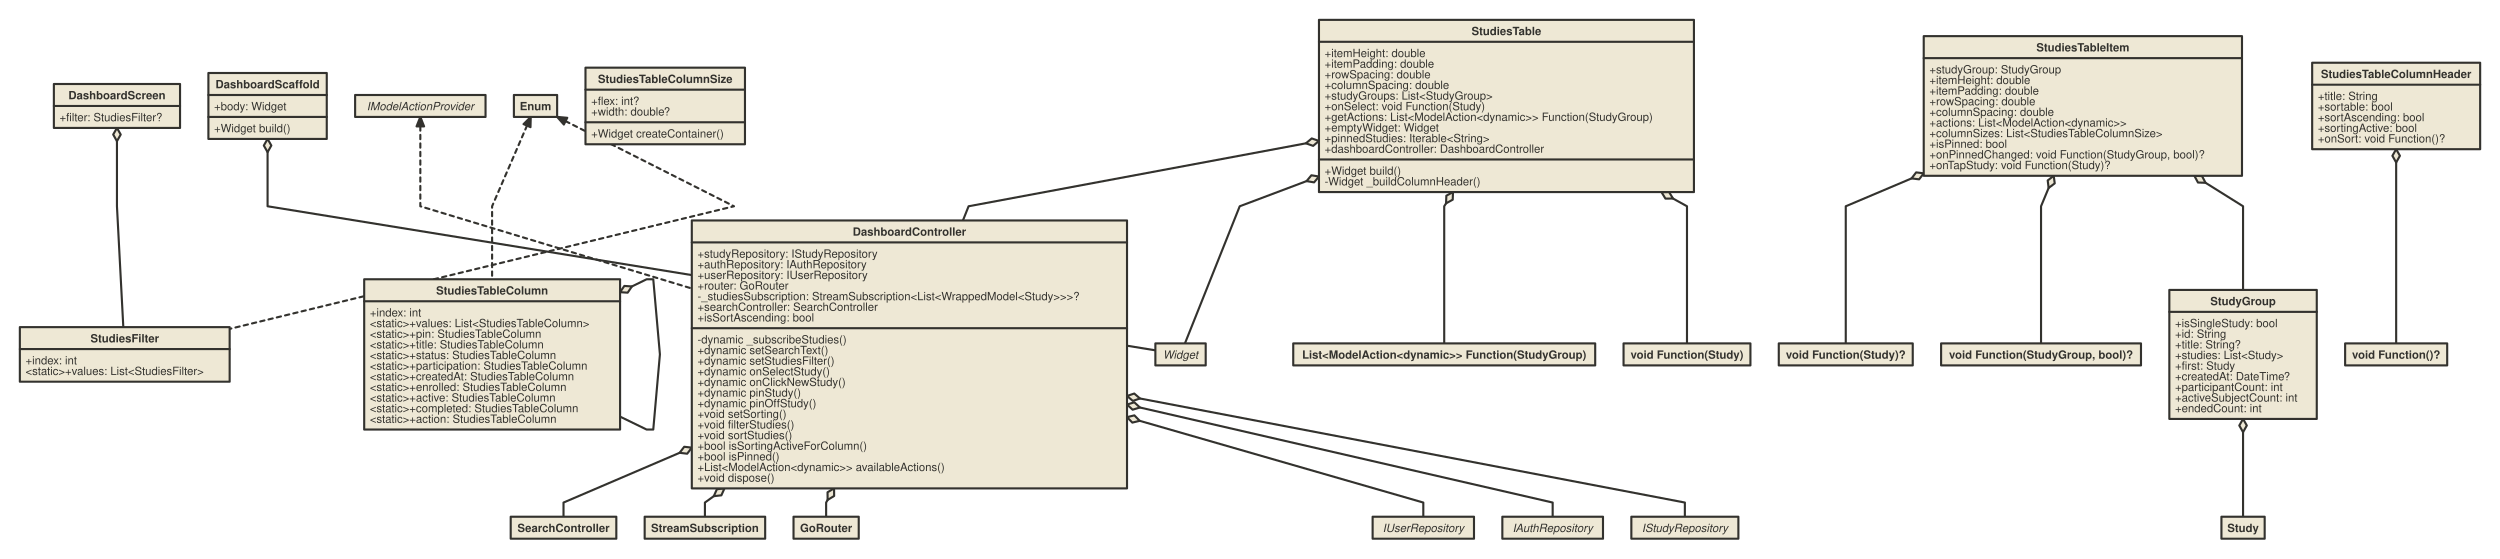
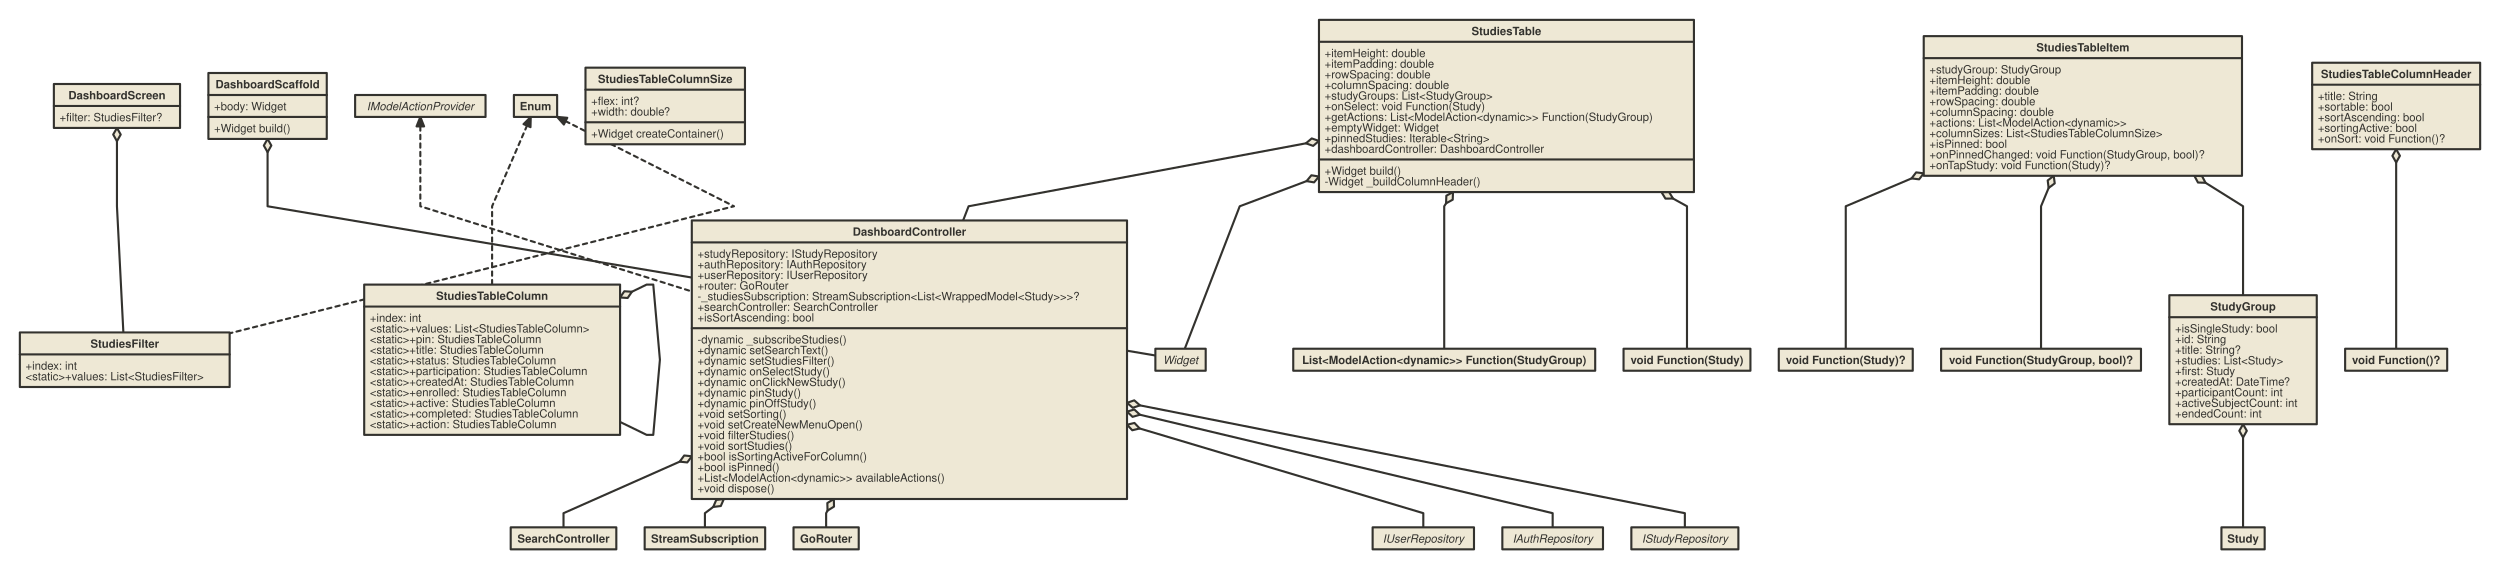
- <svg xmlns="http://www.w3.org/2000/svg" version="1.1" baseProfile="full" width="3527.0" height="788.0" viewbox="0 0 3527 788">
+ <svg xmlns="http://www.w3.org/2000/svg" version="1.1" baseProfile="full" width="3527.0" height="803.0" viewbox="0 0 3527 803">
  <g stroke-width="1.0" text-align="left" font="12pt Helvetica, Arial, sans-serif" font-size="12pt" font-family="Helvetica" font-weight="bold" font-style="normal">
    <g font-family="Helvetica" font-size="12pt" font-weight="bold" font-style="normal" stroke-width="3.0" stroke-linejoin="round" stroke-linecap="round" stroke="#33322E">
      <g stroke="transparent" fill="transparent">
-         <rect x="0.0" y="0.0" height="788.0" width="3527.0" stroke="none" />
+         <rect x="0.0" y="0.0" height="803.0" width="3527.0" stroke="none" />
      </g>
      <g transform="translate(8, 8)" fill="#33322E">
        <g transform="translate(20, 20)" fill="#33322E" font-family="Helvetica" font-size="12pt" font-weight="normal" font-style="normal">
          <g stroke-dasharray="6 6">
-             <path d="M769.9 142.9 L1007.5 263 L296 436.012 L296.0 436.0 " fill="none" />
+             <path d="M769.9 142.9 L1007.5 263 L296 442.22 L296.0 442.2 " fill="none" />
          </g>
          <path d="M772.3 138.2 L769.9 142.9 L767.5 147.7 L758.0 136.9 Z" />
-           <path d="M349.5 186.7 L349.5 263 L1602 466.24 L1602.0 466.2 " fill="none" />
+           <path d="M349.5 186.7 L349.5 263 L1602 473.533 L1602.0 473.5 " fill="none" />
          <g fill="#eee8d5">
            <path d="M354.8 177.3 L349.5 186.7 L344.2 177.3 L349.5 168.0 Z" />
          </g>
-           <path d="M1580.3 534.2 L2349 681 L2349 701 L2349.0 701.0 " fill="none" />
-           <g fill="#eee8d5">
-             <path d="M1572.2 527.2 L1580.3 534.2 L1570.2 537.6 L1562.0 530.6 Z" />
-           </g>
-           <path d="M1580.2 546.9 L2162.5 681 L2162.5 701 L2162.5 701.0 " fill="none" />
-           <g fill="#eee8d5">
-             <path d="M1572.3 539.6 L1580.2 546.9 L1569.9 550.0 L1562.0 542.7 Z" />
-           </g>
-           <path d="M1579.9 565.7 L1980 681 L1980 701 L1980.0 701.0 " fill="none" />
-           <g fill="#eee8d5">
-             <path d="M1572.4 558.0 L1579.9 565.7 L1569.5 568.2 L1562.0 560.5 Z" />
-           </g>
-           <path d="M1139.6 677.3 L1137.5 681 L1137.5 701 L1137.5 701.0 " fill="none" />
-           <g fill="#eee8d5">
-             <path d="M1148.8 671.7 L1139.6 677.3 L1139.5 666.5 L1148.7 661.0 Z" />
-           </g>
-           <path d="M979.0 672.0 L966.5 681 L966.5 701 L966.5 701.0 " fill="none" />
-           <g fill="#eee8d5">
-             <path d="M989.7 670.8 L979.0 672.0 L983.4 662.2 L994.1 661.0 Z" />
-           </g>
-           <path d="M930.8 610.8 L767 681 L767 701 L767.0 701.0 " fill="none" />
-           <g fill="#eee8d5">
-             <path d="M941.5 612.1 L930.8 610.8 L937.3 602.3 L948.0 603.5 Z" />
+           <path d="M1580.3 543.9 L2349 696 L2349 716 L2349.0 716.0 " fill="none" />
+           <g fill="#eee8d5">
+             <path d="M1572.2 536.8 L1580.3 543.9 L1570.1 547.3 L1562.0 540.3 Z" />
+           </g>
+           <path d="M1580.2 557.1 L2162.5 696 L2162.5 716 L2162.5 716.0 " fill="none" />
+           <g fill="#eee8d5">
+             <path d="M1572.3 549.7 L1580.2 557.1 L1569.8 560.1 L1562.0 552.7 Z" />
+           </g>
+           <path d="M1579.9 576.5 L1980 696 L1980 716 L1980.0 716.0 " fill="none" />
+           <g fill="#eee8d5">
+             <path d="M1572.5 568.7 L1579.9 576.5 L1569.4 579.0 L1562.0 571.2 Z" />
+           </g>
+           <path d="M1139.5 692.4 L1137.5 696 L1137.5 716 L1137.5 716.0 " fill="none" />
+           <g fill="#eee8d5">
+             <path d="M1148.6 686.7 L1139.5 692.4 L1139.2 681.7 L1148.4 676.0 Z" />
+           </g>
+           <path d="M978.2 687.2 L966.5 696 L966.5 716 L966.5 716.0 " fill="none" />
+           <g fill="#eee8d5">
+             <path d="M988.9 685.9 L978.2 687.2 L982.5 677.3 L993.2 676.0 Z" />
+           </g>
+           <path d="M930.9 623.3 L767 696 L767 716 L767.0 716.0 " fill="none" />
+           <g fill="#eee8d5">
+             <path d="M941.6 624.4 L930.9 623.3 L937.3 614.6 L948.0 615.7 Z" />
          </g>
          <g stroke-dasharray="6 6">
-             <path d="M565.0 150.3 L565 263 L948 379.01 L948.0 379.0 " fill="none" />
+             <path d="M565.0 150.3 L565 263 L948 383.173 L948.0 383.2 " fill="none" />
          </g>
          <path d="M570.3 150.3 L565.0 150.3 L559.7 150.3 L565.0 137.0 Z" />
-           <path d="M3083.6 229.9 L3136.5 263 L3136.5 381 L3136.5 381.0 " fill="none" />
+           <path d="M3083.6 229.9 L3136.5 263 L3136.5 388.5 L3136.5 388.5 " fill="none" />
          <g fill="#eee8d5">
            <path d="M3078.6 220.4 L3083.6 229.9 L3072.9 229.5 L3067.8 220.0 Z" />
          </g>
-           <path d="M2862.2 237.2 L2851.5 263 L2851.5 456.5 L2851.5 456.5 " fill="none" />
+           <path d="M2862.2 237.2 L2851.5 263 L2851.5 464 L2851.5 464.0 " fill="none" />
          <g fill="#eee8d5">
            <path d="M2870.8 230.7 L2862.2 237.2 L2860.9 226.6 L2869.4 220.0 Z" />
          </g>
-           <path d="M2668.8 223.7 L2576 263 L2576 456.5 L2576.0 456.5 " fill="none" />
+           <path d="M2668.8 223.7 L2576 263 L2576 464 L2576.0 464.0 " fill="none" />
          <g fill="#eee8d5">
            <path d="M2679.5 225.0 L2668.8 223.7 L2675.3 215.2 L2686.0 216.5 Z" />
          </g>
-           <path d="M3136.5 581.7 L3136.5 681 L3136.5 701 L3136.5 701.0 " fill="none" />
-           <g fill="#eee8d5">
-             <path d="M3141.8 572.3 L3136.5 581.7 L3131.2 572.3 L3136.5 563.0 Z" />
-           </g>
-           <path d="M2332.3 252.1 L2352 263 L2352 456.5 L2352.0 456.5 " fill="none" />
+           <path d="M3136.5 589.2 L3136.5 696 L3136.5 716 L3136.5 716.0 " fill="none" />
+           <g fill="#eee8d5">
+             <path d="M3141.8 579.8 L3136.5 589.2 L3131.2 579.8 L3136.5 570.5 Z" />
+           </g>
+           <path d="M2332.3 252.1 L2352 263 L2352 464 L2352.0 464.0 " fill="none" />
          <g fill="#eee8d5">
            <path d="M2326.7 242.9 L2332.3 252.1 L2321.6 252.2 L2316.0 243.0 Z" />
          </g>
-           <path d="M2012.1 258.9 L2009.5 263 L2009.5 456.5 L2009.5 456.5 " fill="none" />
+           <path d="M2012.1 258.9 L2009.5 263 L2009.5 464 L2009.5 464.0 " fill="none" />
          <g fill="#eee8d5">
            <path d="M2021.5 253.7 L2012.1 258.9 L2012.5 248.1 L2021.9 243.0 Z" />
          </g>
-           <path d="M1815.3 227.5 L1721 263 L1643.693 456.5 L1643.7 456.5 " fill="none" />
+           <path d="M1815.3 227.5 L1721 263 L1643.478 464 L1643.5 464.0 " fill="none" />
          <g fill="#eee8d5">
            <path d="M1825.9 229.3 L1815.3 227.5 L1822.1 219.3 L1832.8 221.0 Z" />
          </g>
-           <path d="M1814.4 174.2 L1338.5 263 L1330.51 283 L1330.5 283.0 " fill="none" />
+           <path d="M1814.4 174.2 L1338.5 263 L1330.786 283 L1330.8 283.0 " fill="none" />
          <g fill="#eee8d5">
            <path d="M1824.6 177.8 L1814.4 174.2 L1822.6 167.3 L1832.8 170.8 Z" />
          </g>
-           <path d="M863.5 376.1 L884.25 366 L893.625 366 L893.625 366 L903 472 L903 472 L893.625 578 L893.625 578 L884.25 578 L884.25 578 L846.75 559.766 L846.8 559.8 " fill="none" />
-           <g fill="#eee8d5">
-             <path d="M852.8 375.4 L863.5 376.1 L857.5 384.9 L846.8 384.2 Z" />
+           <path d="M863.5 383.6 L884.25 373.5 L893.625 373.5 L893.625 373.5 L903 479.5 L903 479.5 L893.625 585.5 L893.625 585.5 L884.25 585.5 L884.25 585.5 L846.75 567.266 L846.8 567.3 " fill="none" />
+           <g fill="#eee8d5">
+             <path d="M852.8 382.9 L863.5 383.6 L857.5 392.4 L846.8 391.7 Z" />
          </g>
          <g stroke-dasharray="6 6">
-             <path d="M715.5 149.2 L666.25 263 L666.25 366 L666.3 366.0 " fill="none" />
+             <path d="M715.5 149.2 L666.25 263 L666.25 373.5 L666.3 373.5 " fill="none" />
          </g>
          <path d="M720.4 151.4 L715.5 149.2 L710.6 147.1 L720.8 137.0 Z" />
-           <path d="M137.0 171.2 L137 263 L145.974 433.5 L146.0 433.5 " fill="none" />
+           <path d="M137.0 171.2 L137 263 L146.044 441 L146.0 441.0 " fill="none" />
          <g fill="#eee8d5">
            <path d="M142.3 161.8 L137.0 171.2 L131.7 161.8 L137.0 152.5 Z" />
          </g>
-           <path d="M3352.5 201.2 L3352.5 263 L3352.5 456.5 L3352.5 456.5 " fill="none" />
+           <path d="M3352.5 201.2 L3352.5 263 L3352.5 464 L3352.5 464.0 " fill="none" />
          <g fill="#eee8d5">
            <path d="M3357.8 191.8 L3352.5 201.2 L3347.2 191.8 L3352.5 182.5 Z" />
          </g>
          <g data-name="StudiesFilter">
            <g fill="#eee8d5" stroke="#33322E" data-name="StudiesFilter">
-               <rect x="0.0" y="433.5" height="77.0" width="296.0" data-name="StudiesFilter" />
-               <path d="M0.0 464.5 L296.0 464.5" fill="none" data-name="StudiesFilter" />
-             </g>
-             <g transform="translate(0, 433.5)" font-family="Helvetica" font-size="12pt" font-weight="bold" font-style="normal" data-name="StudiesFilter">
+               <rect x="0.0" y="441.0" height="77.0" width="296.0" data-name="StudiesFilter" />
+               <path d="M0.0 472.0 L296.0 472.0" fill="none" data-name="StudiesFilter" />
+             </g>
+             <g transform="translate(0, 441)" font-family="Helvetica" font-size="12pt" font-weight="bold" font-style="normal" data-name="StudiesFilter">
              <g transform="translate(8, 8)" fill="#33322E" text-align="center" data-name="StudiesFilter">
                <text x="140.0" y="13.5" stroke="none" text-anchor="middle" data-name="StudiesFilter">StudiesFilter</text>
              </g>
            </g>
-             <g transform="translate(0, 464.5)" font-family="Helvetica" font-size="12pt" font-weight="normal" font-style="normal" data-name="StudiesFilter">
+             <g transform="translate(0, 472)" font-family="Helvetica" font-size="12pt" font-weight="normal" font-style="normal" data-name="StudiesFilter">
              <g transform="translate(8, 8)" fill="#33322E" text-align="left" data-name="StudiesFilter">
                <text x="0.0" y="13.5" stroke="none" data-name="StudiesFilter">+index: int</text>
                <text x="0.0" y="28.5" stroke="none" data-name="StudiesFilter">&lt;static&gt;+values: List&lt;StudiesFilter&gt;</text>
              </g>
            </g>
          </g>
          <g data-name="Enum">
            <g fill="#eee8d5" stroke="#33322E" data-name="Enum">
              <rect x="697.0" y="106.0" height="31.0" width="61.0" data-name="Enum" />
            </g>
            <g transform="translate(697, 106)" font-family="Helvetica" font-size="12pt" font-weight="bold" font-style="normal" data-name="Enum">
              <g transform="translate(8, 8)" fill="#33322E" text-align="center" data-name="Enum">
                <text x="22.5" y="13.5" stroke="none" text-anchor="middle" data-name="Enum">Enum</text>
              </g>
            </g>
          </g>
          <g data-name="DashboardScaffold">
            <g fill="#eee8d5" stroke="#33322E" data-name="DashboardScaffold">
              <rect x="266.0" y="75.0" height="93.0" width="167.0" data-name="DashboardScaffold" />
              <path d="M266.0 106.0 L433.0 106.0" fill="none" data-name="DashboardScaffold" />
              <path d="M266.0 137.0 L433.0 137.0" fill="none" data-name="DashboardScaffold" />
            </g>
            <g transform="translate(266, 75)" font-family="Helvetica" font-size="12pt" font-weight="bold" font-style="normal" data-name="DashboardScaffold">
              <g transform="translate(8, 8)" fill="#33322E" text-align="center" data-name="DashboardScaffold">
                <text x="75.5" y="13.5" stroke="none" text-anchor="middle" data-name="DashboardScaffold">DashboardScaffold</text>
              </g>
            </g>
            <g transform="translate(266, 106)" font-family="Helvetica" font-size="12pt" font-weight="normal" font-style="normal" data-name="DashboardScaffold">
              <g transform="translate(8, 8)" fill="#33322E" text-align="left" data-name="DashboardScaffold">
                <text x="0.0" y="13.5" stroke="none" data-name="DashboardScaffold">+body: Widget</text>
              </g>
            </g>
            <g transform="translate(266, 137)" font-family="Helvetica" font-size="12pt" font-weight="normal" font-style="normal" data-name="DashboardScaffold">
              <g transform="translate(8, 8)" fill="#33322E" text-align="left" data-name="DashboardScaffold">
                <text x="0.0" y="13.5" stroke="none" data-name="DashboardScaffold">+Widget build()</text>
              </g>
            </g>
          </g>
          <g data-name="Widget">
            <g fill="#eee8d5" stroke="#33322E" data-name="Widget">
-               <rect x="1602.0" y="456.5" height="31.0" width="71.0" data-name="Widget" />
-             </g>
-             <g transform="translate(1602, 456.5)" font-family="Helvetica" font-size="12pt" font-weight="normal" font-style="italic" data-name="Widget">
+               <rect x="1602.0" y="464.0" height="31.0" width="71.0" data-name="Widget" />
+             </g>
+             <g transform="translate(1602, 464)" font-family="Helvetica" font-size="12pt" font-weight="normal" font-style="italic" data-name="Widget">
              <g transform="translate(8, 8)" fill="#33322E" text-align="center" data-name="Widget">
                <text x="27.5" y="13.5" stroke="none" text-anchor="middle" data-name="Widget">Widget</text>
              </g>
            </g>
          </g>
          <g data-name="DashboardController">
            <g fill="#eee8d5" stroke="#33322E" data-name="DashboardController">
-               <rect x="948.0" y="283.0" height="378.0" width="614.0" data-name="DashboardController" />
+               <rect x="948.0" y="283.0" height="393.0" width="614.0" data-name="DashboardController" />
              <path d="M948.0 314.0 L1562.0 314.0" fill="none" data-name="DashboardController" />
              <path d="M948.0 435.0 L1562.0 435.0" fill="none" data-name="DashboardController" />
            </g>
            <g transform="translate(948, 283)" font-family="Helvetica" font-size="12pt" font-weight="bold" font-style="normal" data-name="DashboardController">
              <g transform="translate(8, 8)" fill="#33322E" text-align="center" data-name="DashboardController">
                <text x="299.0" y="13.5" stroke="none" text-anchor="middle" data-name="DashboardController">DashboardController</text>
              </g>
            </g>
            <g transform="translate(948, 314)" font-family="Helvetica" font-size="12pt" font-weight="normal" font-style="normal" data-name="DashboardController">
              <g transform="translate(8, 8)" fill="#33322E" text-align="left" data-name="DashboardController">
                <text x="0.0" y="13.5" stroke="none" data-name="DashboardController">+studyRepository: IStudyRepository</text>
                <text x="0.0" y="28.5" stroke="none" data-name="DashboardController">+authRepository: IAuthRepository</text>
                <text x="0.0" y="43.5" stroke="none" data-name="DashboardController">+userRepository: IUserRepository</text>
                <text x="0.0" y="58.5" stroke="none" data-name="DashboardController">+router: GoRouter</text>
                <text x="0.0" y="73.5" stroke="none" data-name="DashboardController">-_studiesSubscription: StreamSubscription&lt;List&lt;WrappedModel&lt;Study&gt;&gt;&gt;?</text>
                <text x="0.0" y="88.5" stroke="none" data-name="DashboardController">+searchController: SearchController</text>
                <text x="0.0" y="103.5" stroke="none" data-name="DashboardController">+isSortAscending: bool</text>
              </g>
            </g>
            <g transform="translate(948, 435)" font-family="Helvetica" font-size="12pt" font-weight="normal" font-style="normal" data-name="DashboardController">
              <g transform="translate(8, 8)" fill="#33322E" text-align="left" data-name="DashboardController">
                <text x="0.0" y="13.5" stroke="none" data-name="DashboardController">-dynamic _subscribeStudies()</text>
                <text x="0.0" y="28.5" stroke="none" data-name="DashboardController">+dynamic setSearchText()</text>
                <text x="0.0" y="43.5" stroke="none" data-name="DashboardController">+dynamic setStudiesFilter()</text>
                <text x="0.0" y="58.5" stroke="none" data-name="DashboardController">+dynamic onSelectStudy()</text>
                <text x="0.0" y="73.5" stroke="none" data-name="DashboardController">+dynamic onClickNewStudy()</text>
                <text x="0.0" y="88.5" stroke="none" data-name="DashboardController">+dynamic pinStudy()</text>
                <text x="0.0" y="103.5" stroke="none" data-name="DashboardController">+dynamic pinOffStudy()</text>
                <text x="0.0" y="118.5" stroke="none" data-name="DashboardController">+void setSorting()</text>
-                 <text x="0.0" y="133.5" stroke="none" data-name="DashboardController">+void filterStudies()</text>
-                 <text x="0.0" y="148.5" stroke="none" data-name="DashboardController">+void sortStudies()</text>
-                 <text x="0.0" y="163.5" stroke="none" data-name="DashboardController">+bool isSortingActiveForColumn()</text>
-                 <text x="0.0" y="178.5" stroke="none" data-name="DashboardController">+bool isPinned()</text>
-                 <text x="0.0" y="193.5" stroke="none" data-name="DashboardController">+List&lt;ModelAction&lt;dynamic&gt;&gt; availableActions()</text>
-                 <text x="0.0" y="208.5" stroke="none" data-name="DashboardController">+void dispose()</text>
+                 <text x="0.0" y="133.5" stroke="none" data-name="DashboardController">+void setCreateNewMenuOpen()</text>
+                 <text x="0.0" y="148.5" stroke="none" data-name="DashboardController">+void filterStudies()</text>
+                 <text x="0.0" y="163.5" stroke="none" data-name="DashboardController">+void sortStudies()</text>
+                 <text x="0.0" y="178.5" stroke="none" data-name="DashboardController">+bool isSortingActiveForColumn()</text>
+                 <text x="0.0" y="193.5" stroke="none" data-name="DashboardController">+bool isPinned()</text>
+                 <text x="0.0" y="208.5" stroke="none" data-name="DashboardController">+List&lt;ModelAction&lt;dynamic&gt;&gt; availableActions()</text>
+                 <text x="0.0" y="223.5" stroke="none" data-name="DashboardController">+void dispose()</text>
              </g>
            </g>
          </g>
          <g data-name="IStudyRepository">
            <g fill="#eee8d5" stroke="#33322E" data-name="IStudyRepository">
-               <rect x="2273.5" y="701.0" height="31.0" width="151.0" data-name="IStudyRepository" />
-             </g>
-             <g transform="translate(2273.5, 701)" font-family="Helvetica" font-size="12pt" font-weight="normal" font-style="italic" data-name="IStudyRepository">
+               <rect x="2273.5" y="716.0" height="31.0" width="151.0" data-name="IStudyRepository" />
+             </g>
+             <g transform="translate(2273.5, 716)" font-family="Helvetica" font-size="12pt" font-weight="normal" font-style="italic" data-name="IStudyRepository">
              <g transform="translate(8, 8)" fill="#33322E" text-align="center" data-name="IStudyRepository">
                <text x="67.5" y="13.5" stroke="none" text-anchor="middle" data-name="IStudyRepository">IStudyRepository</text>
              </g>
            </g>
          </g>
          <g data-name="IAuthRepository">
            <g fill="#eee8d5" stroke="#33322E" data-name="IAuthRepository">
-               <rect x="2091.5" y="701.0" height="31.0" width="142.0" data-name="IAuthRepository" />
-             </g>
-             <g transform="translate(2091.5, 701)" font-family="Helvetica" font-size="12pt" font-weight="normal" font-style="italic" data-name="IAuthRepository">
+               <rect x="2091.5" y="716.0" height="31.0" width="142.0" data-name="IAuthRepository" />
+             </g>
+             <g transform="translate(2091.5, 716)" font-family="Helvetica" font-size="12pt" font-weight="normal" font-style="italic" data-name="IAuthRepository">
              <g transform="translate(8, 8)" fill="#33322E" text-align="center" data-name="IAuthRepository">
                <text x="63.0" y="13.5" stroke="none" text-anchor="middle" data-name="IAuthRepository">IAuthRepository</text>
              </g>
            </g>
          </g>
          <g data-name="IUserRepository">
            <g fill="#eee8d5" stroke="#33322E" data-name="IUserRepository">
-               <rect x="1908.5" y="701.0" height="31.0" width="143.0" data-name="IUserRepository" />
-             </g>
-             <g transform="translate(1908.5, 701)" font-family="Helvetica" font-size="12pt" font-weight="normal" font-style="italic" data-name="IUserRepository">
+               <rect x="1908.5" y="716.0" height="31.0" width="143.0" data-name="IUserRepository" />
+             </g>
+             <g transform="translate(1908.5, 716)" font-family="Helvetica" font-size="12pt" font-weight="normal" font-style="italic" data-name="IUserRepository">
              <g transform="translate(8, 8)" fill="#33322E" text-align="center" data-name="IUserRepository">
                <text x="63.5" y="13.5" stroke="none" text-anchor="middle" data-name="IUserRepository">IUserRepository</text>
              </g>
            </g>
          </g>
          <g data-name="GoRouter">
            <g fill="#eee8d5" stroke="#33322E" data-name="GoRouter">
-               <rect x="1091.5" y="701.0" height="31.0" width="92.0" data-name="GoRouter" />
-             </g>
-             <g transform="translate(1091.5, 701)" font-family="Helvetica" font-size="12pt" font-weight="bold" font-style="normal" data-name="GoRouter">
+               <rect x="1091.5" y="716.0" height="31.0" width="92.0" data-name="GoRouter" />
+             </g>
+             <g transform="translate(1091.5, 716)" font-family="Helvetica" font-size="12pt" font-weight="bold" font-style="normal" data-name="GoRouter">
              <g transform="translate(8, 8)" fill="#33322E" text-align="center" data-name="GoRouter">
                <text x="38.0" y="13.5" stroke="none" text-anchor="middle" data-name="GoRouter">GoRouter</text>
              </g>
            </g>
          </g>
          <g data-name="StreamSubscription">
            <g fill="#eee8d5" stroke="#33322E" data-name="StreamSubscription">
-               <rect x="881.5" y="701.0" height="31.0" width="170.0" data-name="StreamSubscription" />
-             </g>
-             <g transform="translate(881.5, 701)" font-family="Helvetica" font-size="12pt" font-weight="bold" font-style="normal" data-name="StreamSubscription">
+               <rect x="881.5" y="716.0" height="31.0" width="170.0" data-name="StreamSubscription" />
+             </g>
+             <g transform="translate(881.5, 716)" font-family="Helvetica" font-size="12pt" font-weight="bold" font-style="normal" data-name="StreamSubscription">
              <g transform="translate(8, 8)" fill="#33322E" text-align="center" data-name="StreamSubscription">
                <text x="77.0" y="13.5" stroke="none" text-anchor="middle" data-name="StreamSubscription">StreamSubscription</text>
              </g>
            </g>
          </g>
          <g data-name="SearchController">
            <g fill="#eee8d5" stroke="#33322E" data-name="SearchController">
-               <rect x="692.5" y="701.0" height="31.0" width="149.0" data-name="SearchController" />
-             </g>
-             <g transform="translate(692.5, 701)" font-family="Helvetica" font-size="12pt" font-weight="bold" font-style="normal" data-name="SearchController">
+               <rect x="692.5" y="716.0" height="31.0" width="149.0" data-name="SearchController" />
+             </g>
+             <g transform="translate(692.5, 716)" font-family="Helvetica" font-size="12pt" font-weight="bold" font-style="normal" data-name="SearchController">
              <g transform="translate(8, 8)" fill="#33322E" text-align="center" data-name="SearchController">
                <text x="66.5" y="13.5" stroke="none" text-anchor="middle" data-name="SearchController">SearchController</text>
              </g>
            </g>
          </g>
          <g data-name="IModelActionProvider">
            <g fill="#eee8d5" stroke="#33322E" data-name="IModelActionProvider">
              <rect x="473.0" y="106.0" height="31.0" width="184.0" data-name="IModelActionProvider" />
            </g>
            <g transform="translate(473, 106)" font-family="Helvetica" font-size="12pt" font-weight="normal" font-style="italic" data-name="IModelActionProvider">
              <g transform="translate(8, 8)" fill="#33322E" text-align="center" data-name="IModelActionProvider">
                <text x="84.0" y="13.5" stroke="none" text-anchor="middle" data-name="IModelActionProvider">IModelActionProvider</text>
              </g>
            </g>
          </g>
          <g data-name="StudiesTableItem">
            <g fill="#eee8d5" stroke="#33322E" data-name="StudiesTableItem">
              <rect x="2686.0" y="23.0" height="197.0" width="449.0" data-name="StudiesTableItem" />
              <path d="M2686.0 54.0 L3135.0 54.0" fill="none" data-name="StudiesTableItem" />
            </g>
            <g transform="translate(2686, 23)" font-family="Helvetica" font-size="12pt" font-weight="bold" font-style="normal" data-name="StudiesTableItem">
              <g transform="translate(8, 8)" fill="#33322E" text-align="center" data-name="StudiesTableItem">
                <text x="216.5" y="13.5" stroke="none" text-anchor="middle" data-name="StudiesTableItem">StudiesTableItem</text>
              </g>
            </g>
            <g transform="translate(2686, 54)" font-family="Helvetica" font-size="12pt" font-weight="normal" font-style="normal" data-name="StudiesTableItem">
              <g transform="translate(8, 8)" fill="#33322E" text-align="left" data-name="StudiesTableItem">
                <text x="0.0" y="13.5" stroke="none" data-name="StudiesTableItem">+studyGroup: StudyGroup</text>
                <text x="0.0" y="28.5" stroke="none" data-name="StudiesTableItem">+itemHeight: double</text>
                <text x="0.0" y="43.5" stroke="none" data-name="StudiesTableItem">+itemPadding: double</text>
                <text x="0.0" y="58.5" stroke="none" data-name="StudiesTableItem">+rowSpacing: double</text>
                <text x="0.0" y="73.5" stroke="none" data-name="StudiesTableItem">+columnSpacing: double</text>
                <text x="0.0" y="88.5" stroke="none" data-name="StudiesTableItem">+actions: List&lt;ModelAction&lt;dynamic&gt;&gt;</text>
                <text x="0.0" y="103.5" stroke="none" data-name="StudiesTableItem">+columnSizes: List&lt;StudiesTableColumnSize&gt;</text>
                <text x="0.0" y="118.5" stroke="none" data-name="StudiesTableItem">+isPinned: bool</text>
                <text x="0.0" y="133.5" stroke="none" data-name="StudiesTableItem">+onPinnedChanged: void Function(StudyGroup, bool)?</text>
                <text x="0.0" y="148.5" stroke="none" data-name="StudiesTableItem">+onTapStudy: void Function(Study)?</text>
              </g>
            </g>
          </g>
          <g data-name="StudyGroup">
            <g fill="#eee8d5" stroke="#33322E" data-name="StudyGroup">
-               <rect x="3032.5" y="381.0" height="182.0" width="208.0" data-name="StudyGroup" />
-               <path d="M3032.5 412.0 L3240.5 412.0" fill="none" data-name="StudyGroup" />
-             </g>
-             <g transform="translate(3032.5, 381)" font-family="Helvetica" font-size="12pt" font-weight="bold" font-style="normal" data-name="StudyGroup">
+               <rect x="3032.5" y="388.5" height="182.0" width="208.0" data-name="StudyGroup" />
+               <path d="M3032.5 419.5 L3240.5 419.5" fill="none" data-name="StudyGroup" />
+             </g>
+             <g transform="translate(3032.5, 388.5)" font-family="Helvetica" font-size="12pt" font-weight="bold" font-style="normal" data-name="StudyGroup">
              <g transform="translate(8, 8)" fill="#33322E" text-align="center" data-name="StudyGroup">
                <text x="96.0" y="13.5" stroke="none" text-anchor="middle" data-name="StudyGroup">StudyGroup</text>
              </g>
            </g>
-             <g transform="translate(3032.5, 412)" font-family="Helvetica" font-size="12pt" font-weight="normal" font-style="normal" data-name="StudyGroup">
+             <g transform="translate(3032.5, 419.5)" font-family="Helvetica" font-size="12pt" font-weight="normal" font-style="normal" data-name="StudyGroup">
              <g transform="translate(8, 8)" fill="#33322E" text-align="left" data-name="StudyGroup">
                <text x="0.0" y="13.5" stroke="none" data-name="StudyGroup">+isSingleStudy: bool</text>
                <text x="0.0" y="28.5" stroke="none" data-name="StudyGroup">+id: String</text>
                <text x="0.0" y="43.5" stroke="none" data-name="StudyGroup">+title: String?</text>
                <text x="0.0" y="58.5" stroke="none" data-name="StudyGroup">+studies: List&lt;Study&gt;</text>
                <text x="0.0" y="73.5" stroke="none" data-name="StudyGroup">+first: Study</text>
                <text x="0.0" y="88.5" stroke="none" data-name="StudyGroup">+createdAt: DateTime?</text>
                <text x="0.0" y="103.5" stroke="none" data-name="StudyGroup">+participantCount: int</text>
                <text x="0.0" y="118.5" stroke="none" data-name="StudyGroup">+activeSubjectCount: int</text>
                <text x="0.0" y="133.5" stroke="none" data-name="StudyGroup">+endedCount: int</text>
              </g>
            </g>
          </g>
          <g data-name="void Function(StudyGroup, bool)?">
            <g fill="#eee8d5" stroke="#33322E" data-name="void Function(StudyGroup, bool)?">
-               <rect x="2710.5" y="456.5" height="31.0" width="282.0" data-name="void Function(StudyGroup, bool)?" />
-             </g>
-             <g transform="translate(2710.5, 456.5)" font-family="Helvetica" font-size="12pt" font-weight="bold" font-style="normal" data-name="void Function(StudyGroup, bool)?">
+               <rect x="2710.5" y="464.0" height="31.0" width="282.0" data-name="void Function(StudyGroup, bool)?" />
+             </g>
+             <g transform="translate(2710.5, 464)" font-family="Helvetica" font-size="12pt" font-weight="bold" font-style="normal" data-name="void Function(StudyGroup, bool)?">
              <g transform="translate(8, 8)" fill="#33322E" text-align="center" data-name="void Function(StudyGroup, bool)?">
                <text x="133.0" y="13.5" stroke="none" text-anchor="middle" data-name="void Function(StudyGroup, bool)?">void Function(StudyGroup, bool)?</text>
              </g>
            </g>
          </g>
          <g data-name="void Function(Study)?">
            <g fill="#eee8d5" stroke="#33322E" data-name="void Function(Study)?">
-               <rect x="2481.5" y="456.5" height="31.0" width="189.0" data-name="void Function(Study)?" />
-             </g>
-             <g transform="translate(2481.5, 456.5)" font-family="Helvetica" font-size="12pt" font-weight="bold" font-style="normal" data-name="void Function(Study)?">
+               <rect x="2481.5" y="464.0" height="31.0" width="189.0" data-name="void Function(Study)?" />
+             </g>
+             <g transform="translate(2481.5, 464)" font-family="Helvetica" font-size="12pt" font-weight="bold" font-style="normal" data-name="void Function(Study)?">
              <g transform="translate(8, 8)" fill="#33322E" text-align="center" data-name="void Function(Study)?">
                <text x="86.5" y="13.5" stroke="none" text-anchor="middle" data-name="void Function(Study)?">void Function(Study)?</text>
              </g>
            </g>
          </g>
          <g data-name="Study">
            <g fill="#eee8d5" stroke="#33322E" data-name="Study">
-               <rect x="3106.0" y="701.0" height="31.0" width="61.0" data-name="Study" />
-             </g>
-             <g transform="translate(3106, 701)" font-family="Helvetica" font-size="12pt" font-weight="bold" font-style="normal" data-name="Study">
+               <rect x="3106.0" y="716.0" height="31.0" width="61.0" data-name="Study" />
+             </g>
+             <g transform="translate(3106, 716)" font-family="Helvetica" font-size="12pt" font-weight="bold" font-style="normal" data-name="Study">
              <g transform="translate(8, 8)" fill="#33322E" text-align="center" data-name="Study">
                <text x="22.5" y="13.5" stroke="none" text-anchor="middle" data-name="Study">Study</text>
              </g>
            </g>
          </g>
          <g data-name="StudiesTableColumnSize">
            <g fill="#eee8d5" stroke="#33322E" data-name="StudiesTableColumnSize">
              <rect x="798.0" y="67.5" height="108.0" width="225.0" data-name="StudiesTableColumnSize" />
              <path d="M798.0 98.5 L1023.0 98.5" fill="none" data-name="StudiesTableColumnSize" />
              <path d="M798.0 144.5 L1023.0 144.5" fill="none" data-name="StudiesTableColumnSize" />
            </g>
            <g transform="translate(798, 67.5)" font-family="Helvetica" font-size="12pt" font-weight="bold" font-style="normal" data-name="StudiesTableColumnSize">
              <g transform="translate(8, 8)" fill="#33322E" text-align="center" data-name="StudiesTableColumnSize">
                <text x="104.5" y="13.5" stroke="none" text-anchor="middle" data-name="StudiesTableColumnSize">StudiesTableColumnSize</text>
              </g>
            </g>
            <g transform="translate(798, 98.5)" font-family="Helvetica" font-size="12pt" font-weight="normal" font-style="normal" data-name="StudiesTableColumnSize">
              <g transform="translate(8, 8)" fill="#33322E" text-align="left" data-name="StudiesTableColumnSize">
                <text x="0.0" y="13.5" stroke="none" data-name="StudiesTableColumnSize">+flex: int?</text>
                <text x="0.0" y="28.5" stroke="none" data-name="StudiesTableColumnSize">+width: double?</text>
              </g>
            </g>
            <g transform="translate(798, 144.5)" font-family="Helvetica" font-size="12pt" font-weight="normal" font-style="normal" data-name="StudiesTableColumnSize">
              <g transform="translate(8, 8)" fill="#33322E" text-align="left" data-name="StudiesTableColumnSize">
                <text x="0.0" y="13.5" stroke="none" data-name="StudiesTableColumnSize">+Widget createContainer()</text>
              </g>
            </g>
          </g>
          <g data-name="StudiesTable">
            <g fill="#eee8d5" stroke="#33322E" data-name="StudiesTable">
              <rect x="1832.8" y="0.0" height="243.0" width="529.0" data-name="StudiesTable" />
              <path d="M1832.8 31.0 L2361.8 31.0" fill="none" data-name="StudiesTable" />
              <path d="M1832.8 197.0 L2361.8 197.0" fill="none" data-name="StudiesTable" />
            </g>
            <g transform="translate(1832.75, 0)" font-family="Helvetica" font-size="12pt" font-weight="bold" font-style="normal" data-name="StudiesTable">
              <g transform="translate(8, 8)" fill="#33322E" text-align="center" data-name="StudiesTable">
                <text x="256.5" y="13.5" stroke="none" text-anchor="middle" data-name="StudiesTable">StudiesTable</text>
              </g>
            </g>
            <g transform="translate(1832.75, 31)" font-family="Helvetica" font-size="12pt" font-weight="normal" font-style="normal" data-name="StudiesTable">
              <g transform="translate(8, 8)" fill="#33322E" text-align="left" data-name="StudiesTable">
                <text x="0.0" y="13.5" stroke="none" data-name="StudiesTable">+itemHeight: double</text>
                <text x="0.0" y="28.5" stroke="none" data-name="StudiesTable">+itemPadding: double</text>
                <text x="0.0" y="43.5" stroke="none" data-name="StudiesTable">+rowSpacing: double</text>
                <text x="0.0" y="58.5" stroke="none" data-name="StudiesTable">+columnSpacing: double</text>
                <text x="0.0" y="73.5" stroke="none" data-name="StudiesTable">+studyGroups: List&lt;StudyGroup&gt;</text>
                <text x="0.0" y="88.5" stroke="none" data-name="StudiesTable">+onSelect: void Function(Study)</text>
                <text x="0.0" y="103.5" stroke="none" data-name="StudiesTable">+getActions: List&lt;ModelAction&lt;dynamic&gt;&gt; Function(StudyGroup)</text>
                <text x="0.0" y="118.5" stroke="none" data-name="StudiesTable">+emptyWidget: Widget</text>
                <text x="0.0" y="133.5" stroke="none" data-name="StudiesTable">+pinnedStudies: Iterable&lt;String&gt;</text>
                <text x="0.0" y="148.5" stroke="none" data-name="StudiesTable">+dashboardController: DashboardController</text>
              </g>
            </g>
            <g transform="translate(1832.75, 197)" font-family="Helvetica" font-size="12pt" font-weight="normal" font-style="normal" data-name="StudiesTable">
              <g transform="translate(8, 8)" fill="#33322E" text-align="left" data-name="StudiesTable">
                <text x="0.0" y="13.5" stroke="none" data-name="StudiesTable">+Widget build()</text>
                <text x="0.0" y="28.5" stroke="none" data-name="StudiesTable">-Widget _buildColumnHeader()</text>
              </g>
            </g>
          </g>
          <g data-name="void Function(Study)">
            <g fill="#eee8d5" stroke="#33322E" data-name="void Function(Study)">
-               <rect x="2262.5" y="456.5" height="31.0" width="179.0" data-name="void Function(Study)" />
-             </g>
-             <g transform="translate(2262.5, 456.5)" font-family="Helvetica" font-size="12pt" font-weight="bold" font-style="normal" data-name="void Function(Study)">
+               <rect x="2262.5" y="464.0" height="31.0" width="179.0" data-name="void Function(Study)" />
+             </g>
+             <g transform="translate(2262.5, 464)" font-family="Helvetica" font-size="12pt" font-weight="bold" font-style="normal" data-name="void Function(Study)">
              <g transform="translate(8, 8)" fill="#33322E" text-align="center" data-name="void Function(Study)">
                <text x="81.5" y="13.5" stroke="none" text-anchor="middle" data-name="void Function(Study)">void Function(Study)</text>
              </g>
            </g>
          </g>
          <g data-name="List&lt;ModelAction&lt;dynamic&gt;&gt; Function(StudyGroup)">
            <g fill="#eee8d5" stroke="#33322E" data-name="List&lt;ModelAction&lt;dynamic&gt;&gt; Function(StudyGroup)">
-               <rect x="1796.5" y="456.5" height="31.0" width="426.0" data-name="List&lt;ModelAction&lt;dynamic&gt;&gt; Function(StudyGroup)" />
-             </g>
-             <g transform="translate(1796.5, 456.5)" font-family="Helvetica" font-size="12pt" font-weight="bold" font-style="normal" data-name="List&lt;ModelAction&lt;dynamic&gt;&gt; Function(StudyGroup)">
+               <rect x="1796.5" y="464.0" height="31.0" width="426.0" data-name="List&lt;ModelAction&lt;dynamic&gt;&gt; Function(StudyGroup)" />
+             </g>
+             <g transform="translate(1796.5, 464)" font-family="Helvetica" font-size="12pt" font-weight="bold" font-style="normal" data-name="List&lt;ModelAction&lt;dynamic&gt;&gt; Function(StudyGroup)">
              <g transform="translate(8, 8)" fill="#33322E" text-align="center" data-name="List&lt;ModelAction&lt;dynamic&gt;&gt; Function(StudyGroup)">
                <text x="205.0" y="13.5" stroke="none" text-anchor="middle" data-name="List&lt;ModelAction&lt;dynamic&gt;&gt; Function(StudyGroup)">List&lt;ModelAction&lt;dynamic&gt;&gt; Function(StudyGroup)</text>
              </g>
            </g>
          </g>
          <g data-name="StudiesTableColumn">
            <g fill="#eee8d5" stroke="#33322E" data-name="StudiesTableColumn">
-               <rect x="485.8" y="366.0" height="212.0" width="361.0" data-name="StudiesTableColumn" />
-               <path d="M485.8 397.0 L846.8 397.0" fill="none" data-name="StudiesTableColumn" />
-             </g>
-             <g transform="translate(485.75, 366)" font-family="Helvetica" font-size="12pt" font-weight="bold" font-style="normal" data-name="StudiesTableColumn">
+               <rect x="485.8" y="373.5" height="212.0" width="361.0" data-name="StudiesTableColumn" />
+               <path d="M485.8 404.5 L846.8 404.5" fill="none" data-name="StudiesTableColumn" />
+             </g>
+             <g transform="translate(485.75, 373.5)" font-family="Helvetica" font-size="12pt" font-weight="bold" font-style="normal" data-name="StudiesTableColumn">
              <g transform="translate(8, 8)" fill="#33322E" text-align="center" data-name="StudiesTableColumn">
                <text x="172.5" y="13.5" stroke="none" text-anchor="middle" data-name="StudiesTableColumn">StudiesTableColumn</text>
              </g>
            </g>
-             <g transform="translate(485.75, 397)" font-family="Helvetica" font-size="12pt" font-weight="normal" font-style="normal" data-name="StudiesTableColumn">
+             <g transform="translate(485.75, 404.5)" font-family="Helvetica" font-size="12pt" font-weight="normal" font-style="normal" data-name="StudiesTableColumn">
              <g transform="translate(8, 8)" fill="#33322E" text-align="left" data-name="StudiesTableColumn">
                <text x="0.0" y="13.5" stroke="none" data-name="StudiesTableColumn">+index: int</text>
                <text x="0.0" y="28.5" stroke="none" data-name="StudiesTableColumn">&lt;static&gt;+values: List&lt;StudiesTableColumn&gt;</text>
                <text x="0.0" y="43.5" stroke="none" data-name="StudiesTableColumn">&lt;static&gt;+pin: StudiesTableColumn</text>
                <text x="0.0" y="58.5" stroke="none" data-name="StudiesTableColumn">&lt;static&gt;+title: StudiesTableColumn</text>
                <text x="0.0" y="73.5" stroke="none" data-name="StudiesTableColumn">&lt;static&gt;+status: StudiesTableColumn</text>
                <text x="0.0" y="88.5" stroke="none" data-name="StudiesTableColumn">&lt;static&gt;+participation: StudiesTableColumn</text>
                <text x="0.0" y="103.5" stroke="none" data-name="StudiesTableColumn">&lt;static&gt;+createdAt: StudiesTableColumn</text>
                <text x="0.0" y="118.5" stroke="none" data-name="StudiesTableColumn">&lt;static&gt;+enrolled: StudiesTableColumn</text>
                <text x="0.0" y="133.5" stroke="none" data-name="StudiesTableColumn">&lt;static&gt;+active: StudiesTableColumn</text>
                <text x="0.0" y="148.5" stroke="none" data-name="StudiesTableColumn">&lt;static&gt;+completed: StudiesTableColumn</text>
                <text x="0.0" y="163.5" stroke="none" data-name="StudiesTableColumn">&lt;static&gt;+action: StudiesTableColumn</text>
              </g>
            </g>
          </g>
          <g data-name="DashboardScreen">
            <g fill="#eee8d5" stroke="#33322E" data-name="DashboardScreen">
              <rect x="48.0" y="90.5" height="62.0" width="178.0" data-name="DashboardScreen" />
              <path d="M48.0 121.5 L226.0 121.5" fill="none" data-name="DashboardScreen" />
            </g>
            <g transform="translate(48, 90.5)" font-family="Helvetica" font-size="12pt" font-weight="bold" font-style="normal" data-name="DashboardScreen">
              <g transform="translate(8, 8)" fill="#33322E" text-align="center" data-name="DashboardScreen">
                <text x="81.0" y="13.5" stroke="none" text-anchor="middle" data-name="DashboardScreen">DashboardScreen</text>
              </g>
            </g>
            <g transform="translate(48, 121.5)" font-family="Helvetica" font-size="12pt" font-weight="normal" font-style="normal" data-name="DashboardScreen">
              <g transform="translate(8, 8)" fill="#33322E" text-align="left" data-name="DashboardScreen">
                <text x="0.0" y="13.5" stroke="none" data-name="DashboardScreen">+filter: StudiesFilter?</text>
              </g>
            </g>
          </g>
          <g data-name="StudiesTableColumnHeader">
            <g fill="#eee8d5" stroke="#33322E" data-name="StudiesTableColumnHeader">
              <rect x="3234.0" y="60.5" height="122.0" width="237.0" data-name="StudiesTableColumnHeader" />
              <path d="M3234.0 91.5 L3471.0 91.5" fill="none" data-name="StudiesTableColumnHeader" />
            </g>
            <g transform="translate(3234, 60.5)" font-family="Helvetica" font-size="12pt" font-weight="bold" font-style="normal" data-name="StudiesTableColumnHeader">
              <g transform="translate(8, 8)" fill="#33322E" text-align="center" data-name="StudiesTableColumnHeader">
                <text x="110.5" y="13.5" stroke="none" text-anchor="middle" data-name="StudiesTableColumnHeader">StudiesTableColumnHeader</text>
              </g>
            </g>
            <g transform="translate(3234, 91.5)" font-family="Helvetica" font-size="12pt" font-weight="normal" font-style="normal" data-name="StudiesTableColumnHeader">
              <g transform="translate(8, 8)" fill="#33322E" text-align="left" data-name="StudiesTableColumnHeader">
                <text x="0.0" y="13.5" stroke="none" data-name="StudiesTableColumnHeader">+title: String</text>
                <text x="0.0" y="28.5" stroke="none" data-name="StudiesTableColumnHeader">+sortable: bool</text>
                <text x="0.0" y="43.5" stroke="none" data-name="StudiesTableColumnHeader">+sortAscending: bool</text>
                <text x="0.0" y="58.5" stroke="none" data-name="StudiesTableColumnHeader">+sortingActive: bool</text>
                <text x="0.0" y="73.5" stroke="none" data-name="StudiesTableColumnHeader">+onSort: void Function()?</text>
              </g>
            </g>
          </g>
          <g data-name="void Function()?">
            <g fill="#eee8d5" stroke="#33322E" data-name="void Function()?">
-               <rect x="3280.5" y="456.5" height="31.0" width="144.0" data-name="void Function()?" />
-             </g>
-             <g transform="translate(3280.5, 456.5)" font-family="Helvetica" font-size="12pt" font-weight="bold" font-style="normal" data-name="void Function()?">
+               <rect x="3280.5" y="464.0" height="31.0" width="144.0" data-name="void Function()?" />
+             </g>
+             <g transform="translate(3280.5, 464)" font-family="Helvetica" font-size="12pt" font-weight="bold" font-style="normal" data-name="void Function()?">
              <g transform="translate(8, 8)" fill="#33322E" text-align="center" data-name="void Function()?">
                <text x="64.0" y="13.5" stroke="none" text-anchor="middle" data-name="void Function()?">void Function()?</text>
              </g>
            </g>
          </g>
        </g>
      </g>
    </g>
  </g>
</svg>
